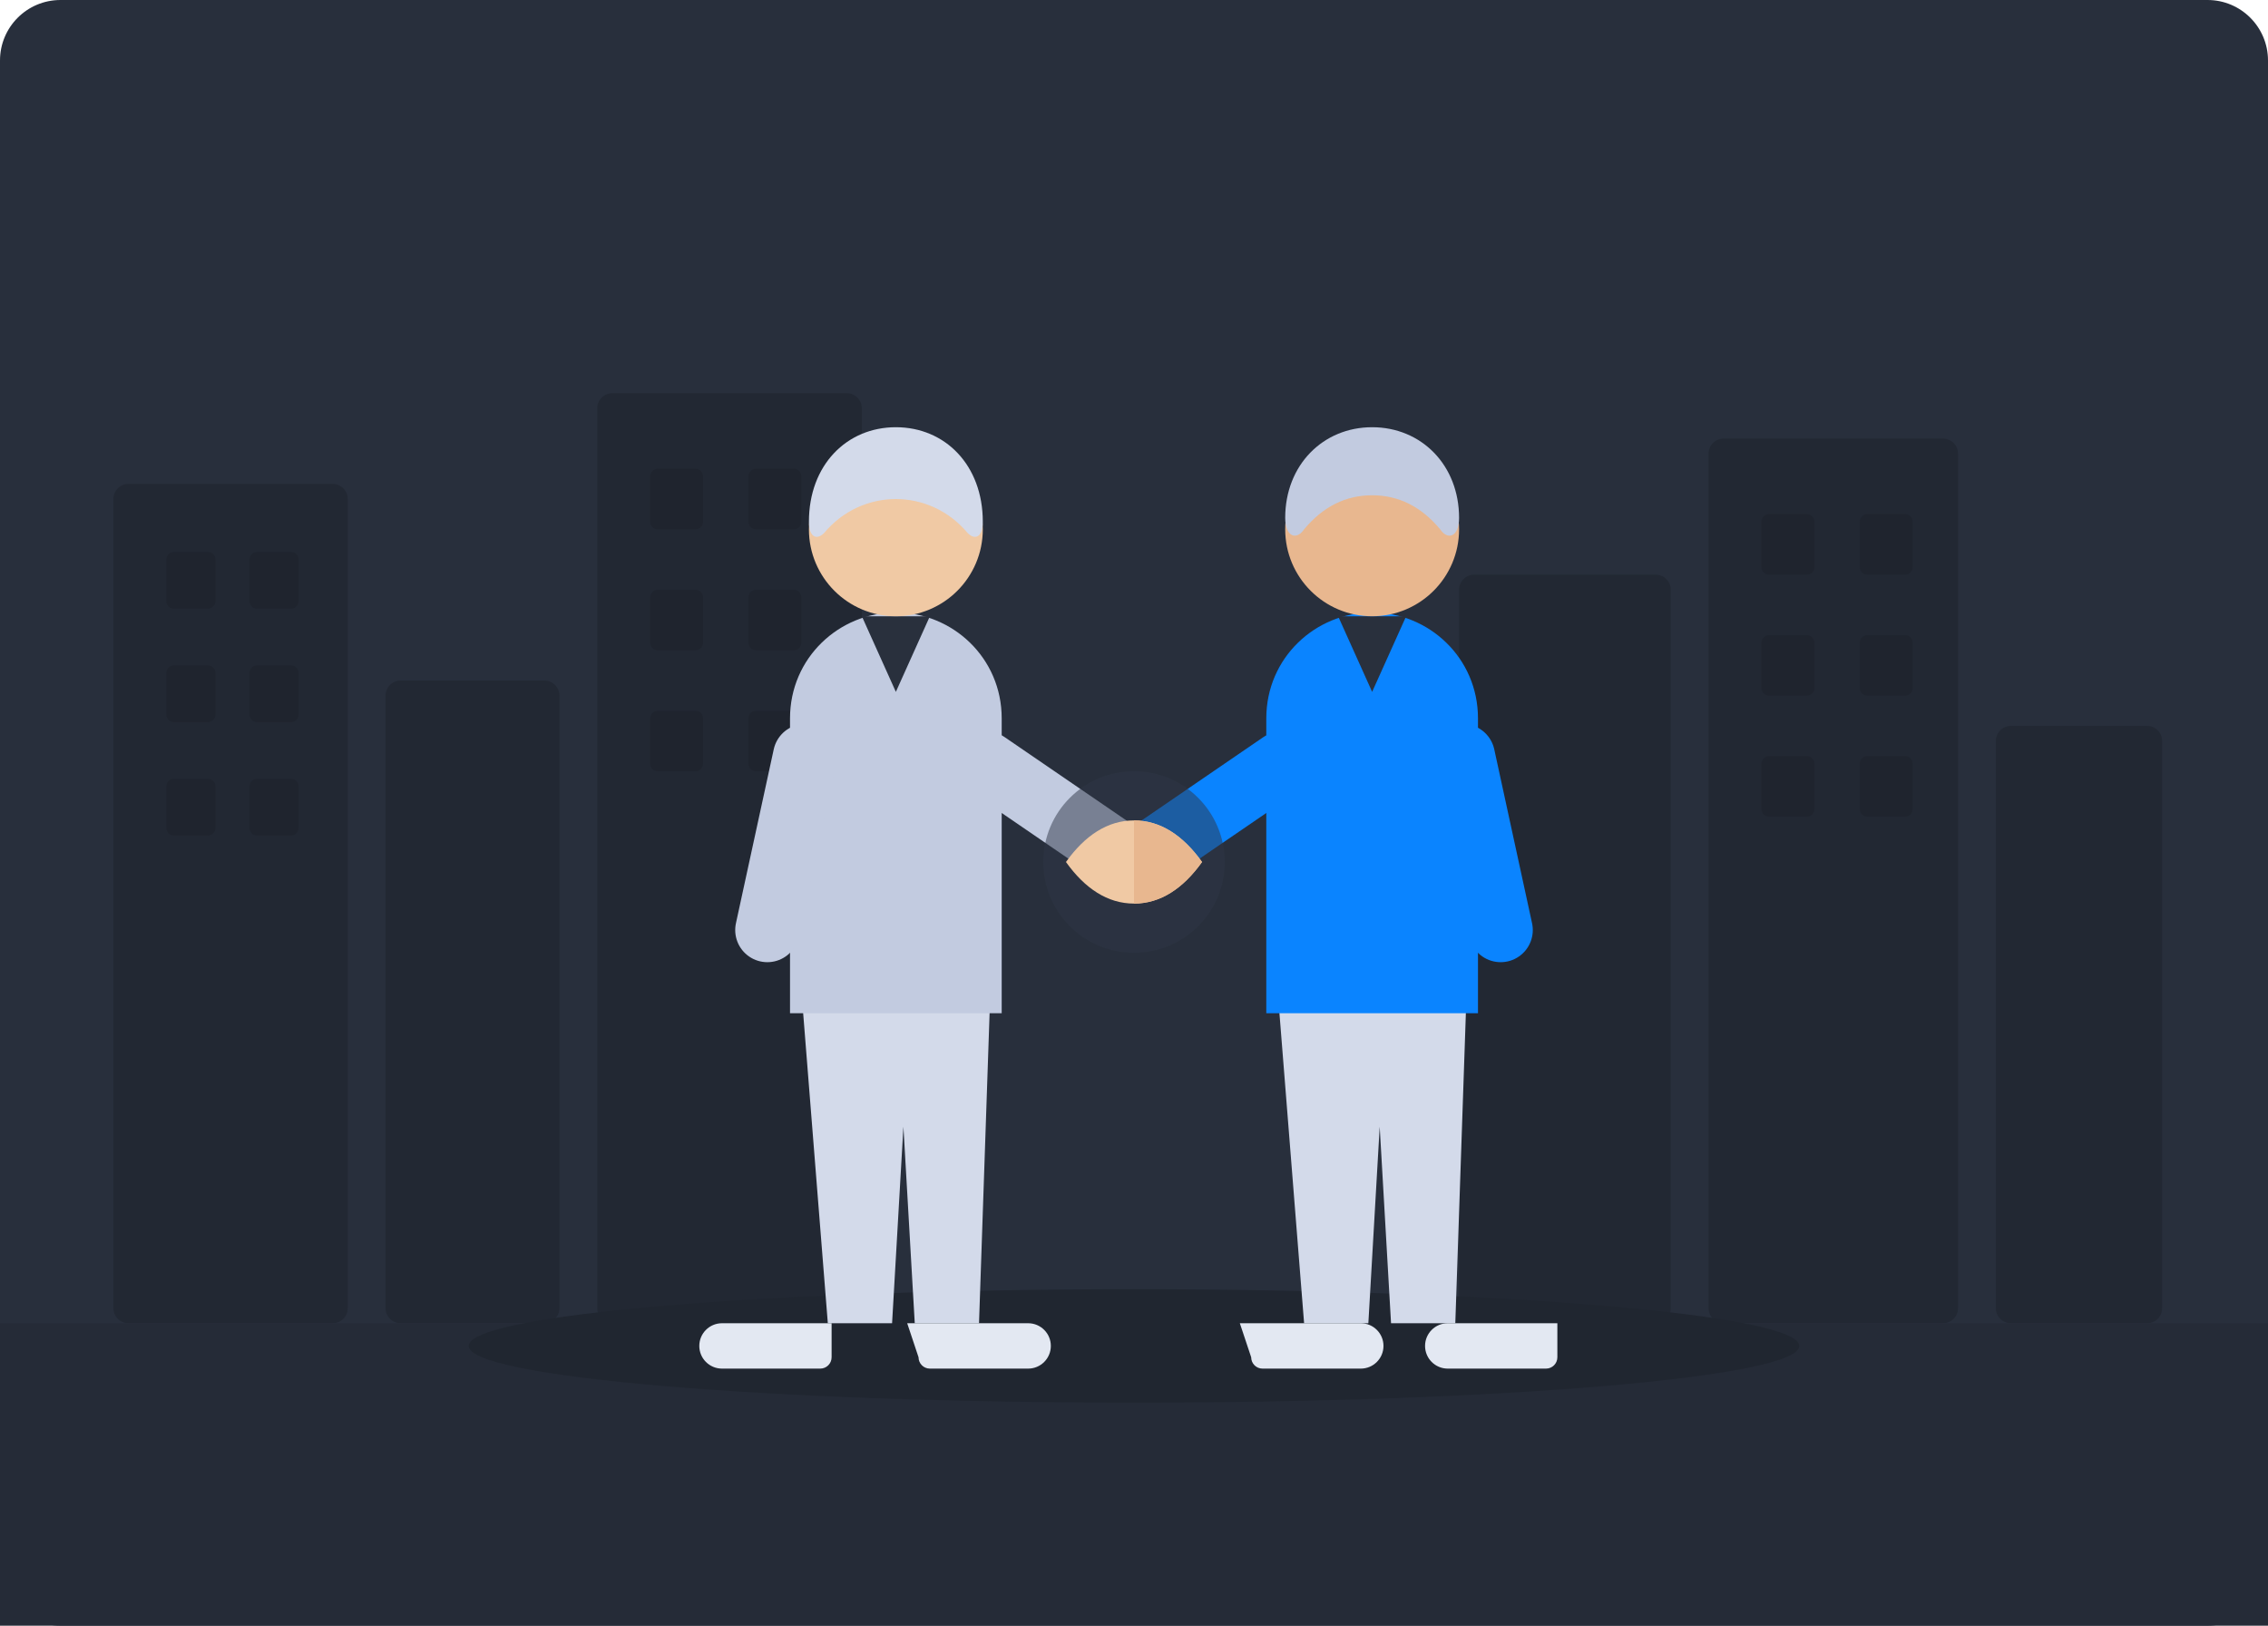
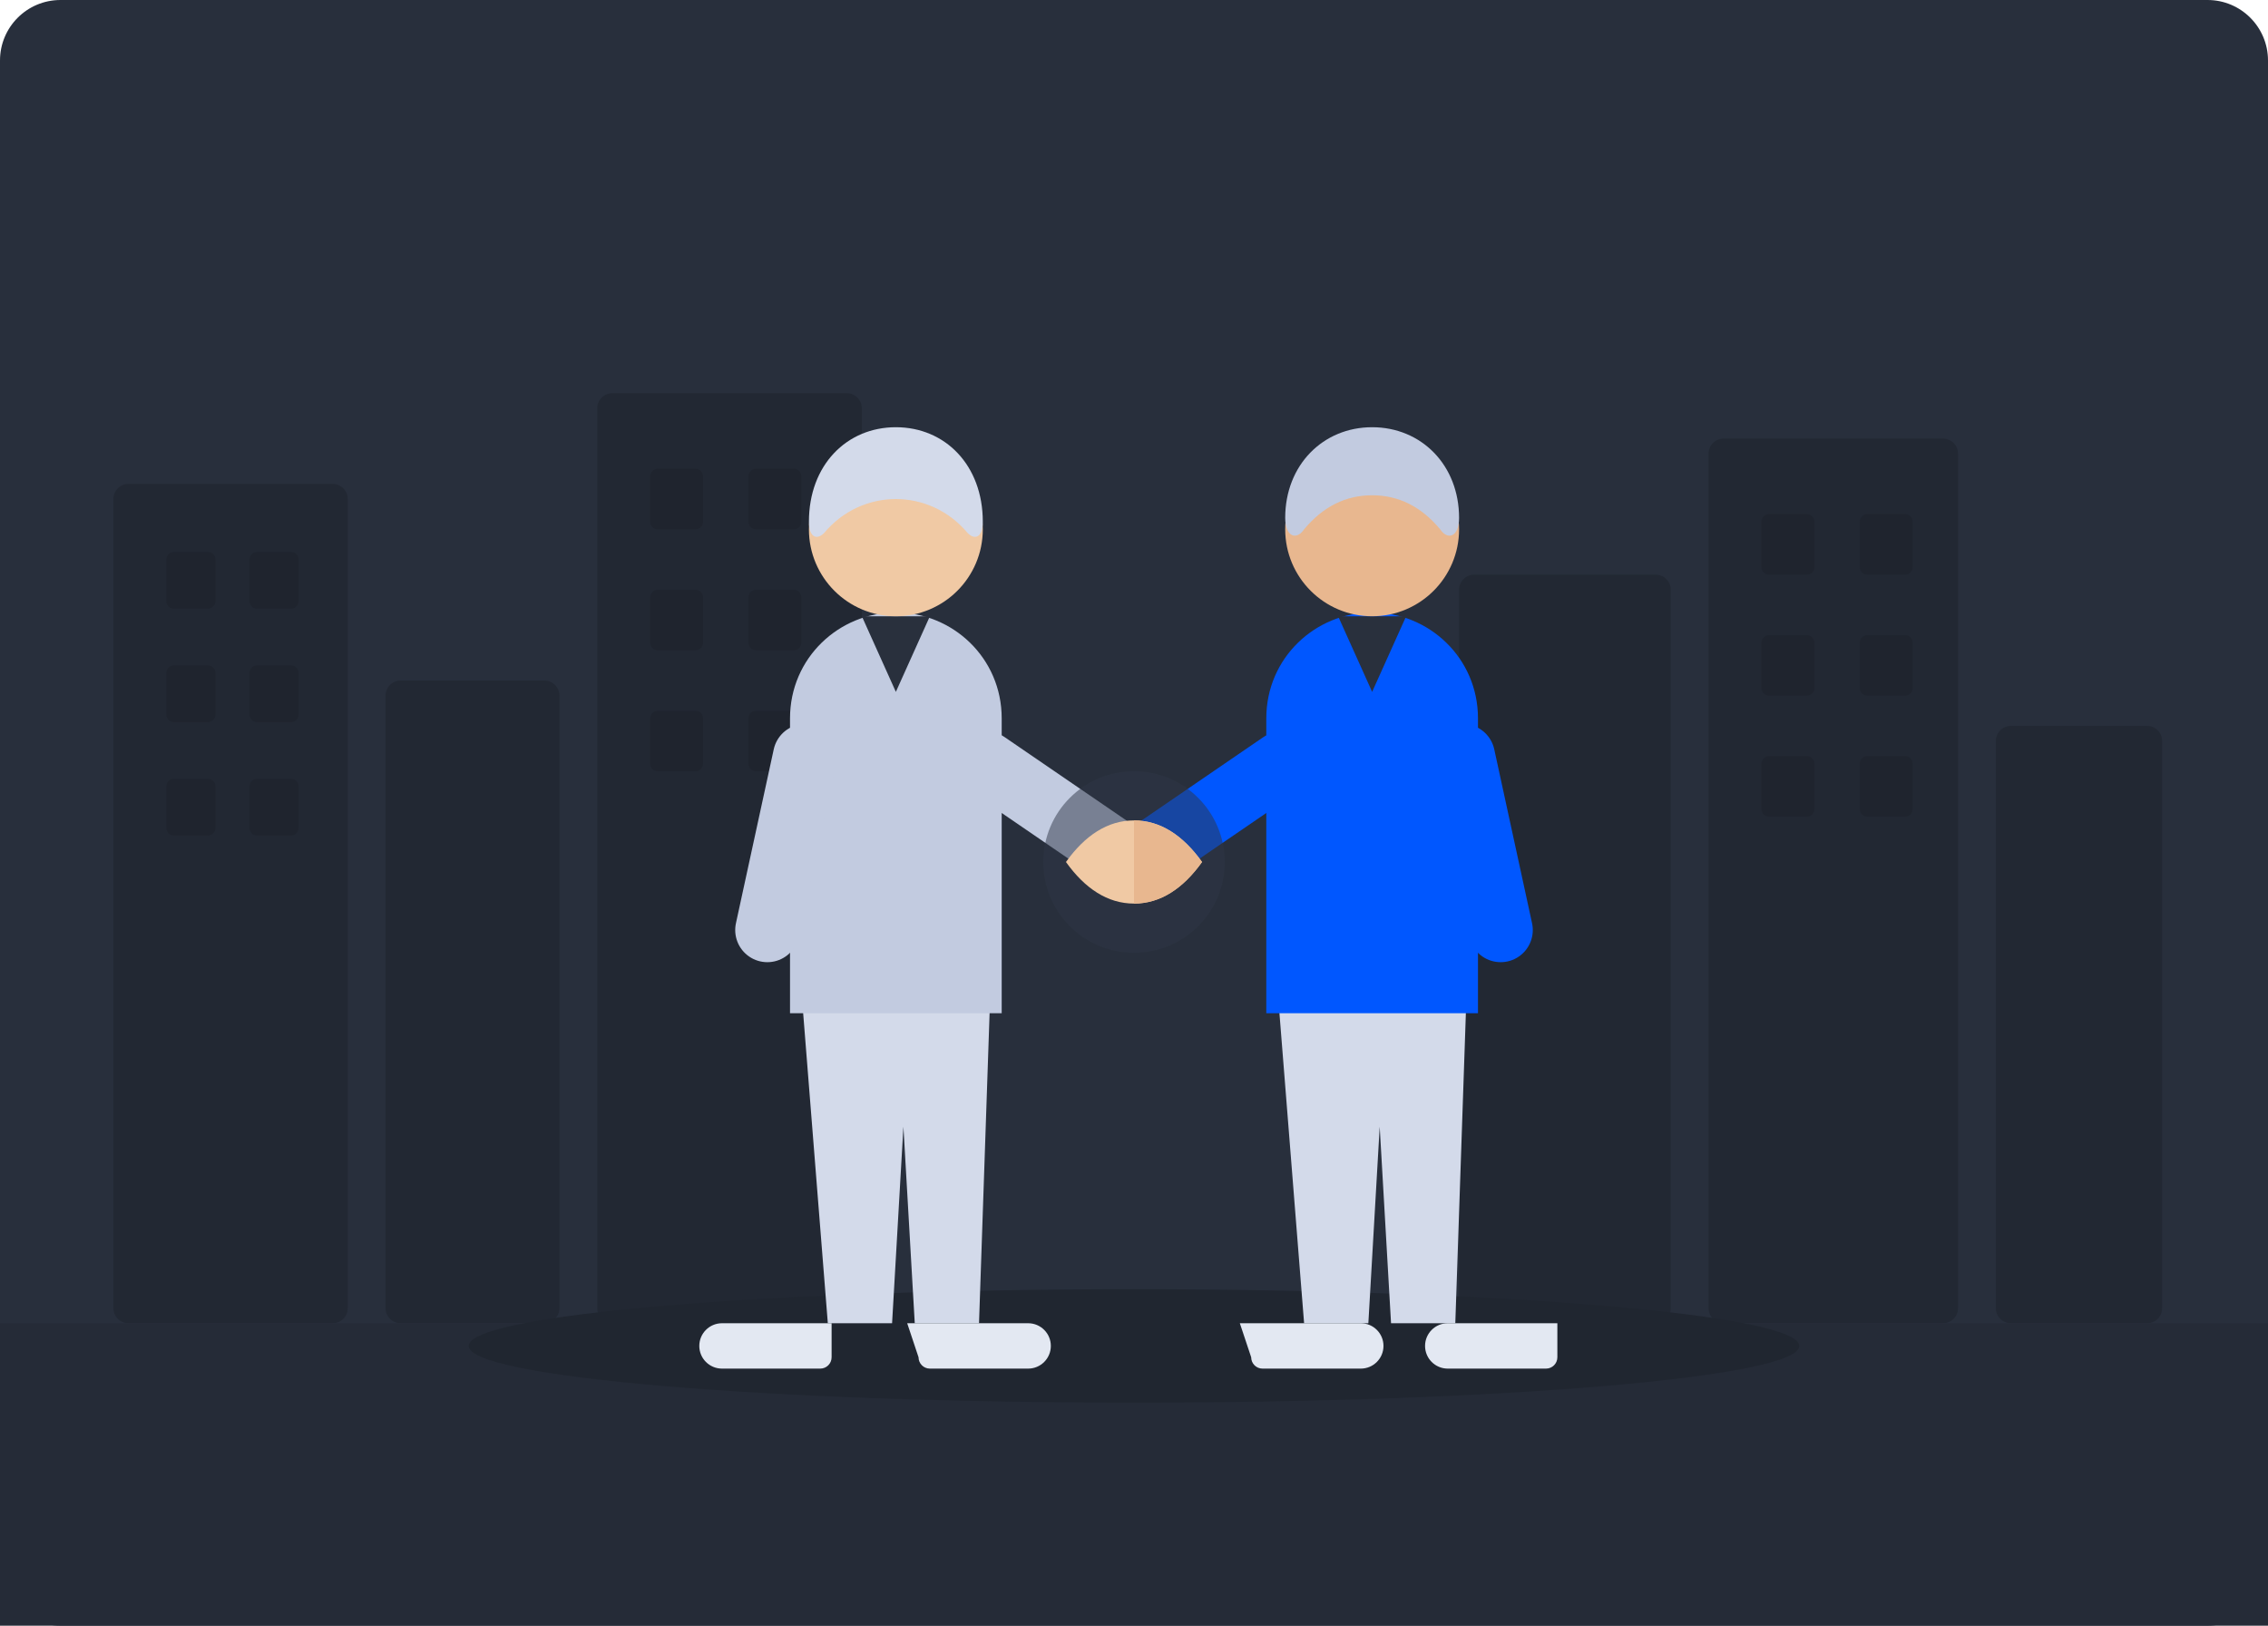
<svg xmlns="http://www.w3.org/2000/svg" viewBox="0 0 600 430" role="img" aria-label="Two business owners shaking hands in front of a city skyline">
  <rect x="0" y="0" width="600" height="430" rx="16" fill="#282F3C" />
  <g fill="#222833">
    <rect x="30" y="128" width="62" height="222" rx="4" />
    <rect x="102" y="180" width="46" height="170" rx="4" />
    <rect x="158" y="104" width="70" height="246" rx="4" />
    <rect x="386" y="152" width="56" height="198" rx="4" />
    <rect x="452" y="116" width="66" height="234" rx="4" />
    <rect x="528" y="192" width="44" height="158" rx="4" />
  </g>
  <g fill="#1F242E">
    <rect x="44" y="146" width="13" height="15" rx="2" />
    <rect x="66" y="146" width="13" height="15" rx="2" />
    <rect x="44" y="176" width="13" height="15" rx="2" />
    <rect x="66" y="176" width="13" height="15" rx="2" />
    <rect x="44" y="206" width="13" height="15" rx="2" />
    <rect x="66" y="206" width="13" height="15" rx="2" />
    <rect x="172" y="124" width="14" height="16" rx="2" />
    <rect x="198" y="124" width="14" height="16" rx="2" />
    <rect x="172" y="156" width="14" height="16" rx="2" />
    <rect x="198" y="156" width="14" height="16" rx="2" />
    <rect x="172" y="188" width="14" height="16" rx="2" />
    <rect x="198" y="188" width="14" height="16" rx="2" />
    <rect x="466" y="136" width="14" height="16" rx="2" />
    <rect x="492" y="136" width="14" height="16" rx="2" />
    <rect x="466" y="168" width="14" height="16" rx="2" />
    <rect x="492" y="168" width="14" height="16" rx="2" />
    <rect x="466" y="200" width="14" height="16" rx="2" />
    <rect x="492" y="200" width="14" height="16" rx="2" />
  </g>
  <rect x="0" y="350" width="600" height="80" fill="#252B37" />
  <ellipse cx="300" cy="356" rx="176" ry="15" fill="#202630" />
  <g>
    <path d="M212 262h50l-3 88h-17l-3-52-3 52h-17z" fill="#D3DAEA" />
    <path d="M188 350h32v9a3 3 0 0 1-3 3h-26a3 3 0 0 1 0-12z" fill="#E3E8F2" />
    <path d="M240 350h32a3 3 0 0 1 0 12h-26a3 3 0 0 1-3-3z" fill="#E3E8F2" />
    <path d="M209 190c0-16 13-28 28-28s28 12 28 28v78h-56z" fill="#C2CBE0" />
    <path d="M228 163h18l-9 20z" fill="#29303D" />
    <path d="M213 200l-10 46" stroke="#C2CBE0" stroke-width="17" stroke-linecap="round" />
    <circle cx="237" cy="140" r="23" fill="#F0C9A4" />
    <path d="M214 138c0-15 10-25 23-25s23 10 23 25c0 4-2 5-4 3-5-6-12-9-19-9s-14 3-19 9c-2 2-4 1-4-3z" fill="#D3DAEA" />
    <path d="M261 202l38 26" stroke="#C2CBE0" stroke-width="17" stroke-linecap="round" />
  </g>
  <g>
    <path d="M338 262h50l-3 88h-17l-3-52-3 52h-17z" fill="#D3DAEA" />
    <path d="M328 350h32a3 3 0 0 1 0 12h-26a3 3 0 0 1-3-3z" fill="#E3E8F2" />
    <path d="M380 350h32v9a3 3 0 0 1-3 3h-26a3 3 0 0 1 0-12z" fill="#E3E8F2" />
-     <path d="M335 190c0-16 13-28 28-28s28 12 28 28v78h-56z" fill="#0A84FF" />
+     <path d="M335 190c0-16 13-28 28-28s28 12 28 28v78h-56z" fill="#0057FF" />
    <path d="M354 163h18l-9 20z" fill="#29303D" />
-     <path d="M387 200l10 46" stroke="#0A84FF" stroke-width="17" stroke-linecap="round" />
+     <path d="M387 200l10 46" stroke="#0057FF" stroke-width="17" stroke-linecap="round" />
    <circle cx="363" cy="140" r="23" fill="#E8B78F" />
    <path d="M340 137c0-14 10-24 23-24s23 10 23 24c0 5-3 6-5 3-5-6-11-9-18-9s-13 3-18 9c-2 3-5 2-5-3z" fill="#C2CBE0" />
-     <path d="M339 202l-38 26" stroke="#0A84FF" stroke-width="17" stroke-linecap="round" />
+     <path d="M339 202l-38 26" stroke="#0057FF" stroke-width="17" stroke-linecap="round" />
  </g>
  <g>
    <circle cx="300" cy="228" r="24" fill="#2E3646" opacity=".5" />
    <path d="M282 228c5-7 11-11 18-11s13 4 18 11c-5 7-11 11-18 11s-13-4-18-11z" fill="#F0C9A4" />
    <path d="M300 217c7 0 13 4 18 11-5 7-11 11-18 11z" fill="#E8B78F" />
  </g>
</svg>
